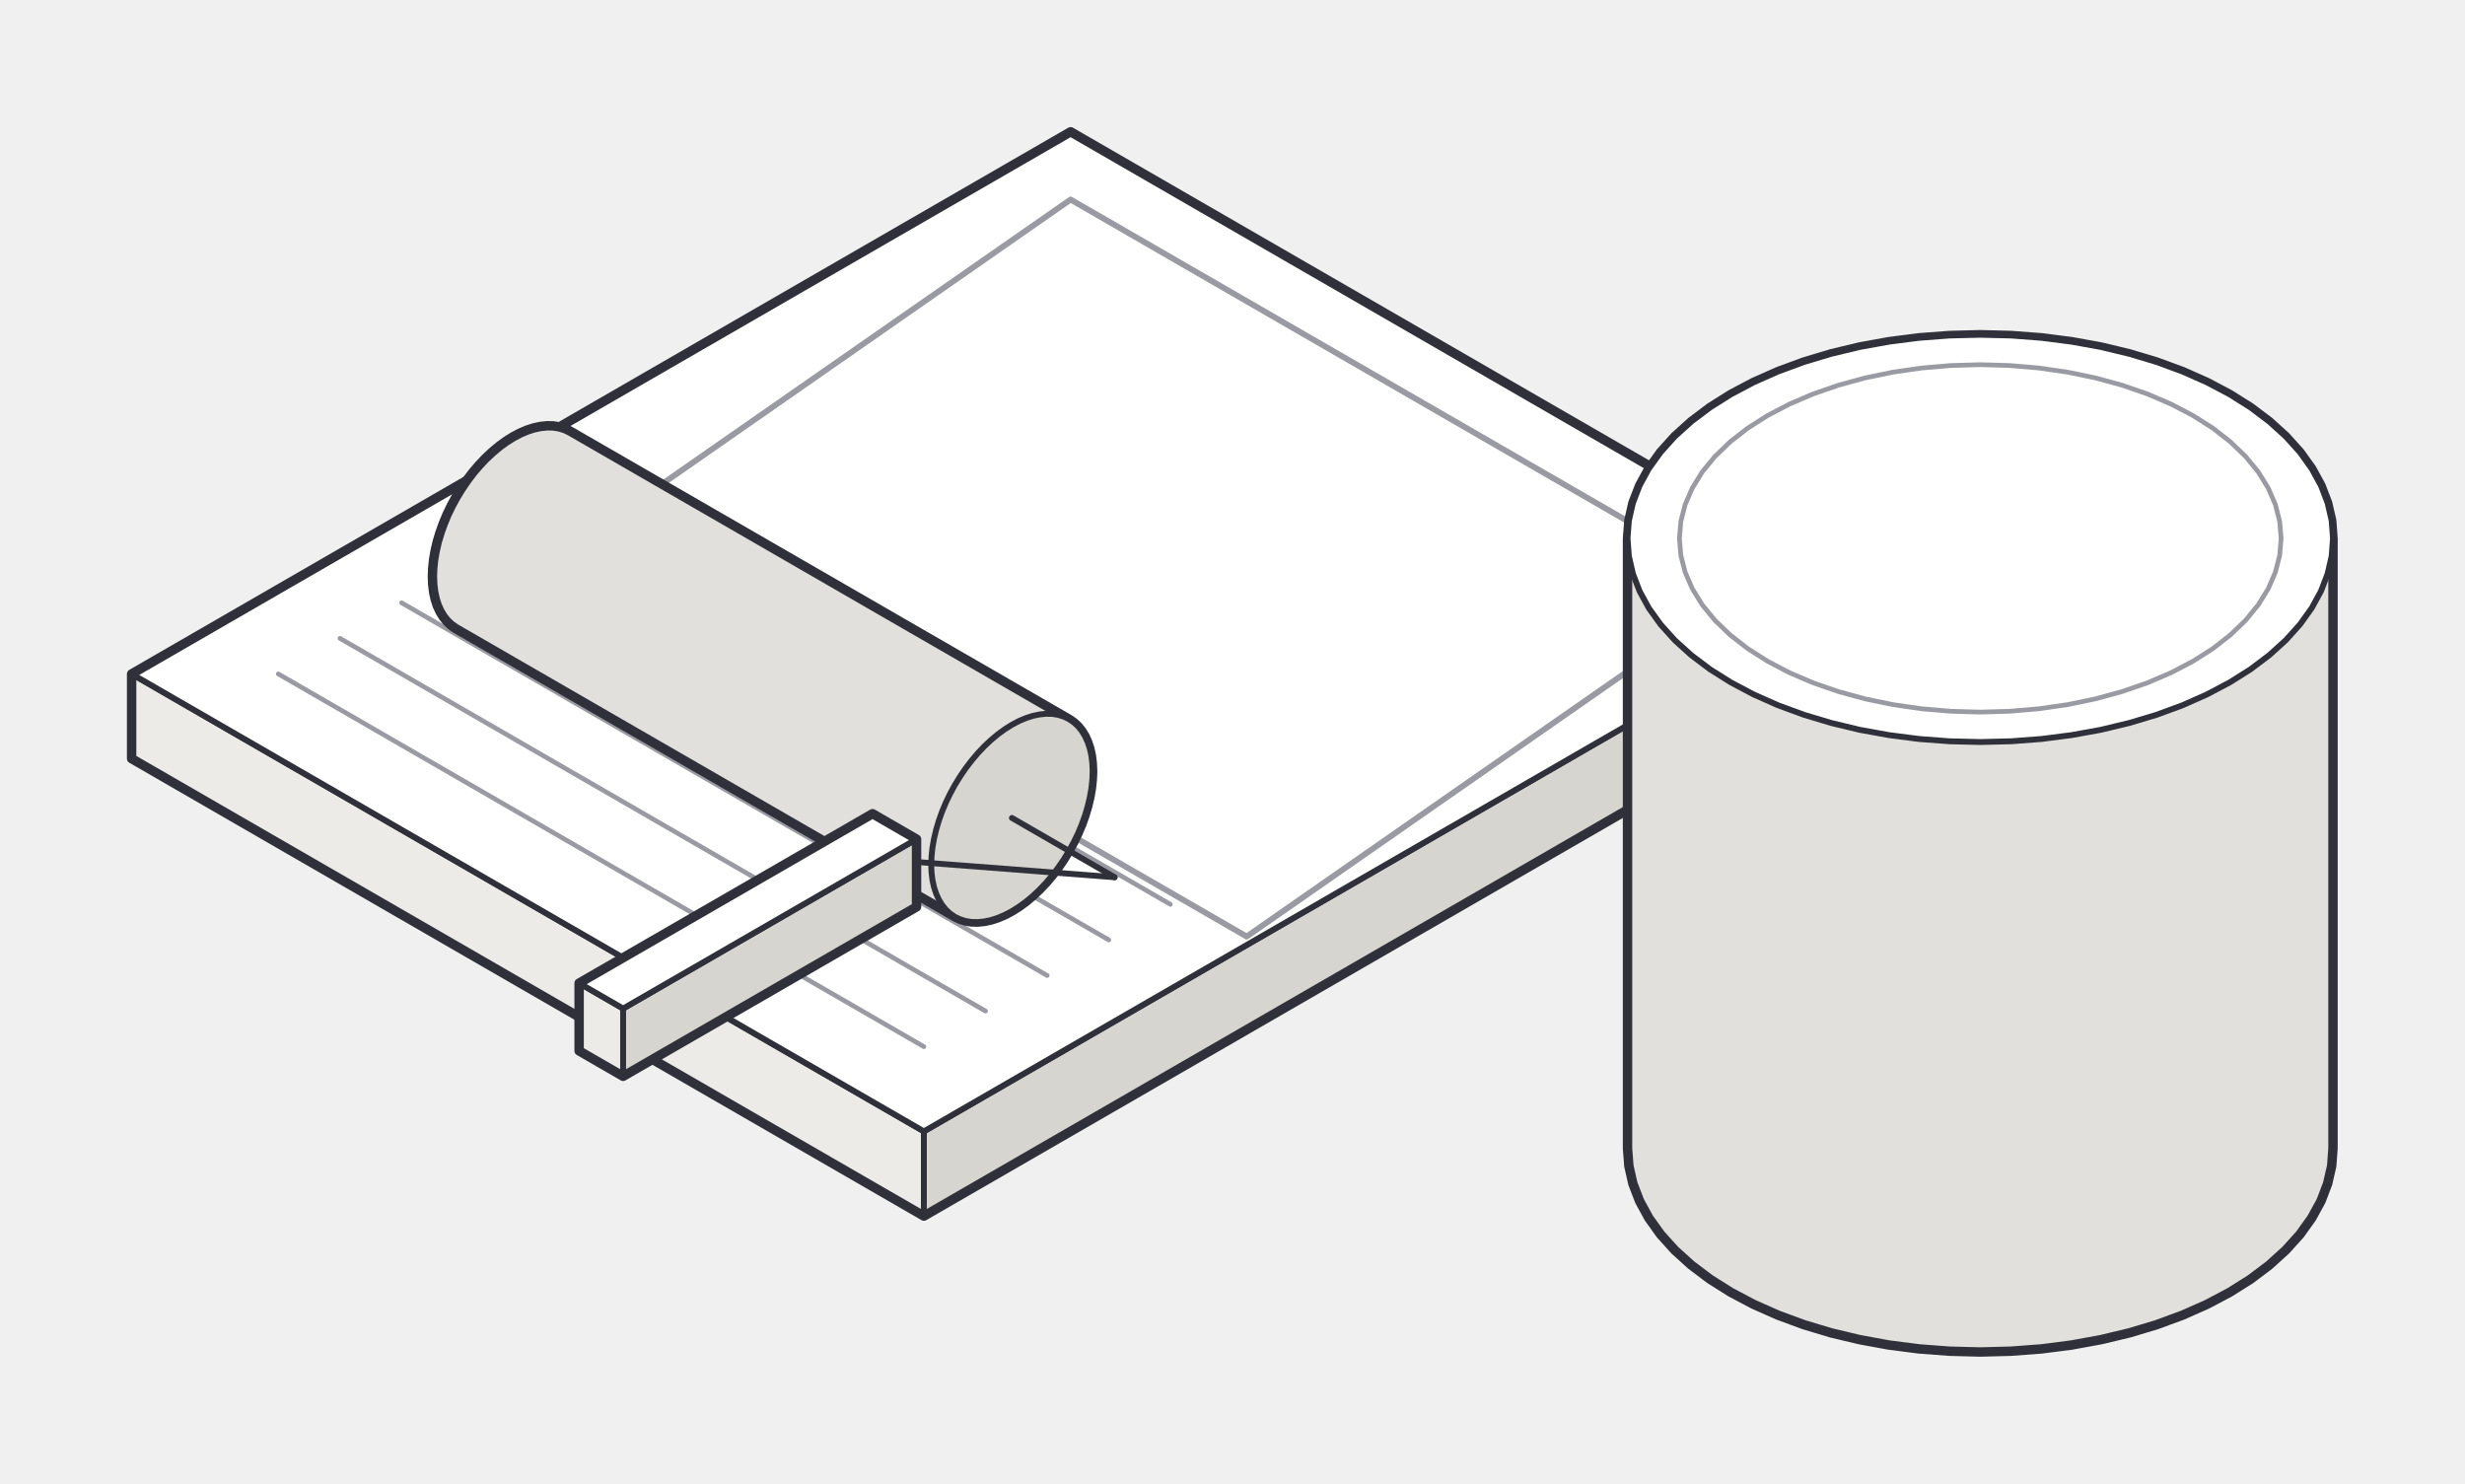
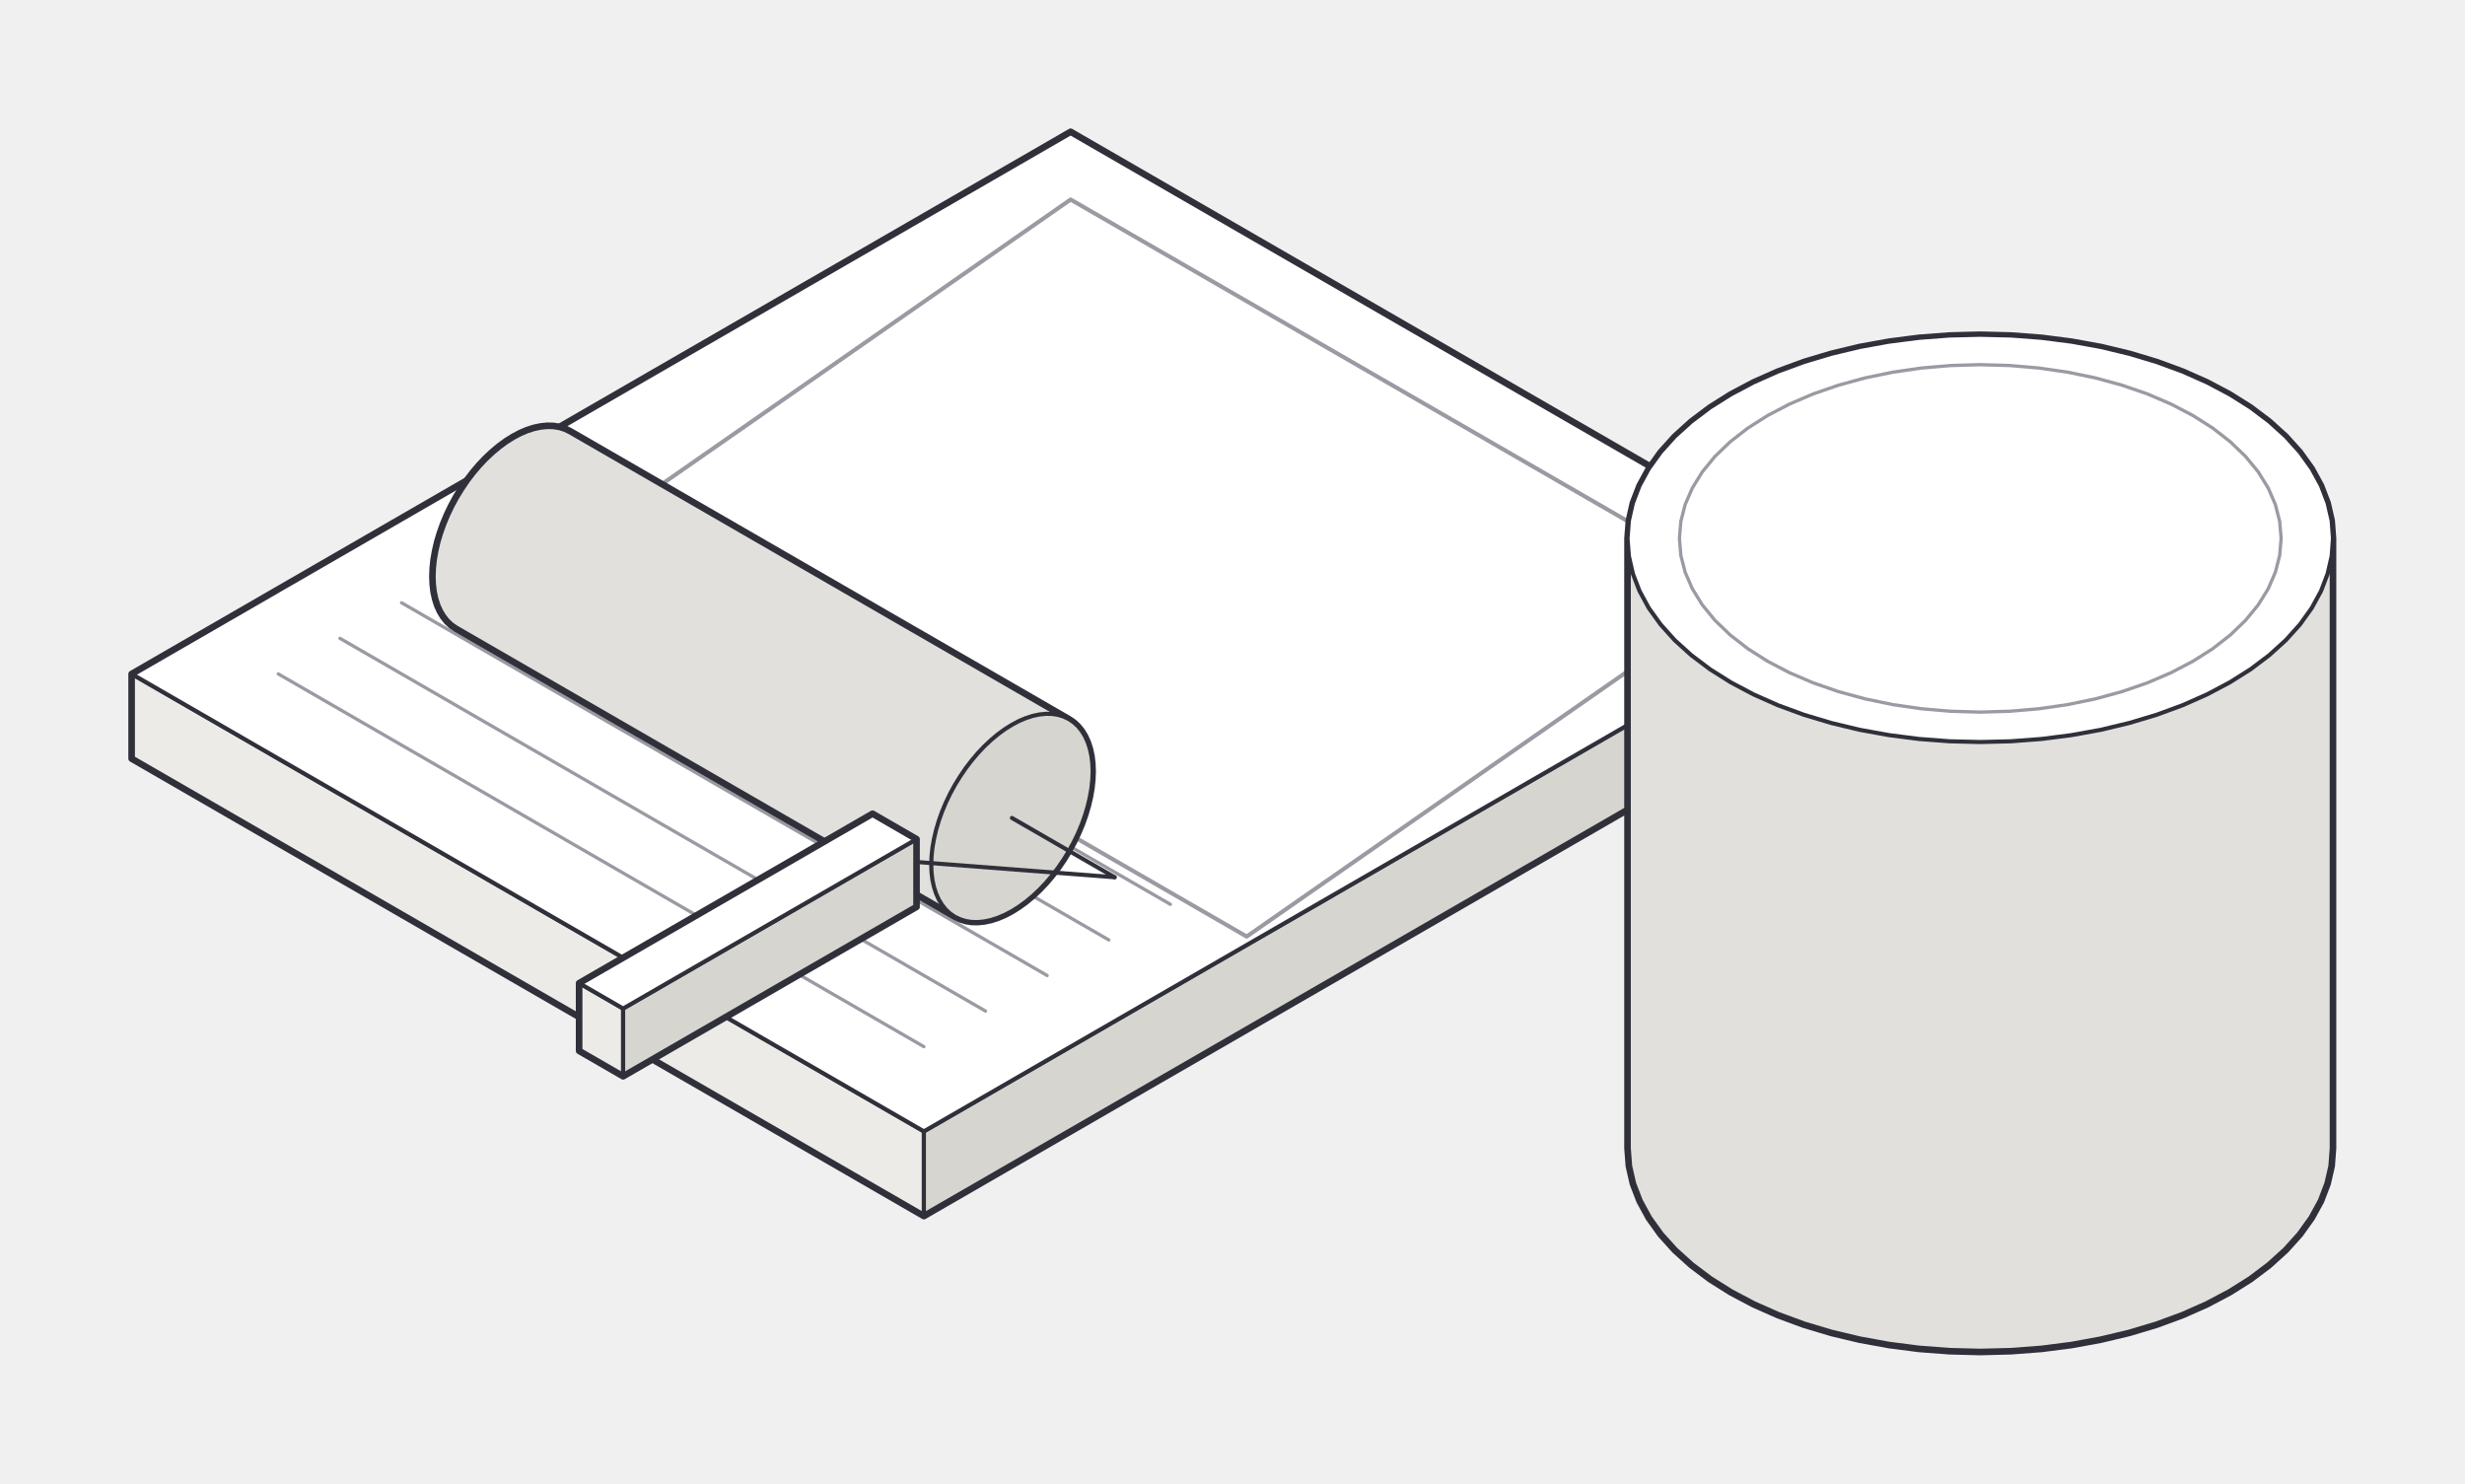
<svg xmlns="http://www.w3.org/2000/svg" viewBox="-227.5 -46.0 523.8 315.3">
-   <polygon points="-199.53,115.20 -31.18,212.40 -31.18,194.40 -199.53,97.20" fill="#ecebe7" stroke="#30303a" stroke-width="1.25" stroke-linejoin="round" stroke-linecap="round" vector-effect="non-scaling-stroke" data-f="left" data-s="stroke" />
-   <polygon points="168.36,97.20 -31.18,212.40 -31.18,194.40 168.36,79.20" fill="#d6d5d0" stroke="#30303a" stroke-width="1.25" stroke-linejoin="round" stroke-linecap="round" vector-effect="non-scaling-stroke" data-f="right" data-s="stroke" />
-   <polygon points="0.00,-18.00 168.36,79.20 -31.18,194.40 -199.53,97.20" fill="#ffffff" stroke="#30303a" stroke-width="1.25" stroke-linejoin="round" stroke-linecap="round" vector-effect="non-scaling-stroke" data-f="top" data-s="stroke" />
-   <polygon points="-199.53,97.20 0.00,-18.00 168.35,79.20 168.35,97.20 -31.18,212.40 -199.53,115.20" fill="none" stroke="#30303a" stroke-width="2.0" stroke-linejoin="round" stroke-linecap="round" vector-effect="non-scaling-stroke" data-s="stroke" />
-   <polygon points="0.00,-3.60 143.41,79.20 37.41,153.00 -106.00,70.20" fill="#ffffff" stroke="#9a9aa3" stroke-width="1.25" stroke-linejoin="round" stroke-linecap="round" vector-effect="non-scaling-stroke" data-f="bg" data-s="muted" />
-   <line x1="-115.98" y1="66.96" x2="21.20" y2="146.16" fill="none" stroke="#9a9aa3" stroke-width="1" stroke-linejoin="round" stroke-linecap="round" vector-effect="non-scaling-stroke" data-s="muted" />
-   <line x1="-129.07" y1="74.52" x2="8.11" y2="153.72" fill="none" stroke="#9a9aa3" stroke-width="1" stroke-linejoin="round" stroke-linecap="round" vector-effect="non-scaling-stroke" data-s="muted" />
-   <line x1="-142.17" y1="82.08" x2="-4.99" y2="161.28" fill="none" stroke="#9a9aa3" stroke-width="1" stroke-linejoin="round" stroke-linecap="round" vector-effect="non-scaling-stroke" data-s="muted" />
-   <line x1="-155.26" y1="89.64" x2="-18.08" y2="168.84" fill="none" stroke="#9a9aa3" stroke-width="1" stroke-linejoin="round" stroke-linecap="round" vector-effect="non-scaling-stroke" data-s="muted" />
-   <line x1="-168.36" y1="97.20" x2="-31.18" y2="176.40" fill="none" stroke="#9a9aa3" stroke-width="1" stroke-linejoin="round" stroke-linecap="round" vector-effect="non-scaling-stroke" data-s="muted" />
-   <polygon points="-135.62,76.50 -135.55,74.74 -135.36,72.91 -135.03,71.04 -134.59,69.13 -134.01,67.20 -133.32,65.27 -132.52,63.35 -131.61,61.46 -130.60,59.60 -129.49,57.80 -128.31,56.06 -127.05,54.40 -125.72,52.84 -124.34,51.38 -122.91,50.04 -121.45,48.82 -119.97,47.74 -118.47,46.80 -116.98,46.01 -115.50,45.38 -114.03,44.91 -112.61,44.61 -111.23,44.47 -109.90,44.50 -108.64,44.70 -107.45,45.07 -106.35,45.60 -0.35,106.80 0.67,107.49 1.57,108.33 2.38,109.33 3.07,110.46 3.64,111.72 4.09,113.11 4.42,114.61 4.61,116.21 4.68,117.90 4.61,119.66 4.42,121.49 4.09,123.36 3.64,125.27 3.07,127.19 2.38,129.13 1.57,131.05 0.67,132.94 -0.35,134.80 -1.45,136.60 -2.63,138.34 -3.90,140.00 -5.22,141.56 -6.61,143.02 -8.03,144.36 -9.49,145.58 -10.98,146.66 -12.47,147.60 -13.96,148.39 -15.45,149.02 -16.91,149.49 -18.34,149.79 -19.72,149.93 -21.04,149.90 -22.31,149.70 -23.49,149.33 -24.60,148.80 -130.60,87.60 -131.61,86.91 -132.52,86.07 -133.32,85.07 -134.01,83.94 -134.59,82.67 -135.03,81.29 -135.36,79.79 -135.55,78.19" fill="#e1e0dc" stroke="#30303a" stroke-width="2.0" stroke-linejoin="round" stroke-linecap="round" vector-effect="non-scaling-stroke" data-f="side" data-s="stroke" />
-   <polygon points="-29.62,137.70 -29.55,135.94 -29.36,134.11 -29.03,132.24 -28.58,130.33 -28.01,128.40 -27.32,126.47 -26.52,124.55 -25.61,122.66 -24.60,120.80 -23.49,119.00 -22.31,117.26 -21.04,115.60 -19.72,114.04 -18.34,112.58 -16.91,111.24 -15.45,110.02 -13.97,108.94 -12.47,108.00 -10.98,107.21 -9.49,106.58 -8.03,106.11 -6.61,105.81 -5.22,105.67 -3.90,105.70 -2.64,105.90 -1.45,106.27 -0.35,106.80 0.66,107.49 1.58,108.33 2.38,109.33 3.07,110.46 3.64,111.73 4.09,113.11 4.42,114.61 4.61,116.21 4.68,117.90 4.61,119.66 4.42,121.49 4.09,123.36 3.64,125.27 3.07,127.20 2.38,129.13 1.58,131.05 0.66,132.94 -0.35,134.80 -1.45,136.60 -2.64,138.34 -3.90,140.00 -5.22,141.56 -6.61,143.02 -8.03,144.36 -9.49,145.58 -10.98,146.66 -12.47,147.60 -13.97,148.39 -15.45,149.02 -16.91,149.49 -18.34,149.79 -19.72,149.93 -21.04,149.90 -22.31,149.70 -23.49,149.33 -24.60,148.80 -25.61,148.11 -26.52,147.27 -27.32,146.27 -28.01,145.14 -28.58,143.87 -29.03,142.49 -29.36,140.99 -29.55,139.39" fill="#d6d5d0" stroke="#30303a" stroke-width="1.25" stroke-linejoin="round" stroke-linecap="round" vector-effect="non-scaling-stroke" data-f="right" data-s="stroke" />
-   <line x1="-12.47" y1="127.80" x2="9.35" y2="140.40" fill="none" stroke="#30303a" stroke-width="1.25" stroke-linejoin="round" stroke-linecap="round" vector-effect="non-scaling-stroke" data-s="stroke" />
-   <line x1="9.35" y1="140.40" x2="-37.41" y2="136.80" fill="none" stroke="#30303a" stroke-width="1.25" stroke-linejoin="round" stroke-linecap="round" vector-effect="non-scaling-stroke" data-s="stroke" />
-   <polygon points="-104.44,177.30 -95.09,182.70 -95.09,168.30 -104.44,162.90" fill="#ecebe7" stroke="#30303a" stroke-width="1.25" stroke-linejoin="round" stroke-linecap="round" vector-effect="non-scaling-stroke" data-f="left" data-s="stroke" />
-   <polygon points="-32.74,146.70 -95.09,182.70 -95.09,168.30 -32.74,132.30" fill="#d6d5d0" stroke="#30303a" stroke-width="1.25" stroke-linejoin="round" stroke-linecap="round" vector-effect="non-scaling-stroke" data-f="right" data-s="stroke" />
-   <polygon points="-42.09,126.90 -32.74,132.30 -95.09,168.30 -104.44,162.90" fill="#ffffff" stroke="#30303a" stroke-width="1.25" stroke-linejoin="round" stroke-linecap="round" vector-effect="non-scaling-stroke" data-f="top" data-s="stroke" />
-   <polygon points="-104.44,162.90 -42.09,126.90 -32.74,132.30 -32.74,146.70 -95.09,182.70 -104.44,177.30" fill="none" stroke="#30303a" stroke-width="2.0" stroke-linejoin="round" stroke-linecap="round" vector-effect="non-scaling-stroke" data-s="stroke" />
-   <polygon points="118.34,68.40 118.63,64.63 119.48,60.88 120.90,57.20 122.86,53.60 125.36,50.11 128.38,46.76 131.90,43.58 135.88,40.58 140.30,37.80 145.12,35.25 150.31,32.95 155.82,30.92 161.62,29.18 167.66,27.73 173.90,26.60 180.28,25.78 186.76,25.29 193.30,25.12 199.83,25.29 206.31,25.78 212.70,26.60 218.93,27.73 224.97,29.18 230.77,30.92 236.29,32.95 241.48,35.25 246.30,37.80 250.72,40.58 254.70,43.58 258.21,46.76 261.23,50.11 263.73,53.60 265.70,57.20 267.11,60.88 267.97,64.63 268.25,68.40 268.25,198.00 267.97,201.77 267.11,205.51 265.70,209.20 263.73,212.80 261.23,216.29 258.21,219.64 254.70,222.82 250.72,225.82 246.30,228.60 241.48,231.15 236.29,233.45 230.77,235.48 224.97,237.22 218.93,238.66 212.70,239.80 206.31,240.62 199.83,241.11 193.30,241.28 186.76,241.11 180.28,240.62 173.90,239.80 167.66,238.66 161.62,237.22 155.82,235.48 150.31,233.45 145.12,231.15 140.30,228.60 135.88,225.82 131.90,222.82 128.38,219.64 125.36,216.29 122.86,212.80 120.90,209.20 119.48,205.51 118.63,201.77 118.34,198.00" fill="#e1e0dc" stroke="#30303a" stroke-width="2.0" stroke-linejoin="round" stroke-linecap="round" vector-effect="non-scaling-stroke" data-f="side" data-s="stroke" />
-   <polygon points="246.30,99.00 241.48,101.55 236.29,103.85 230.77,105.88 224.97,107.62 218.93,109.07 212.70,110.20 206.31,111.02 199.83,111.51 193.30,111.67 186.76,111.51 180.28,111.02 173.90,110.20 167.66,109.07 161.62,107.62 155.82,105.88 150.30,103.85 145.12,101.55 140.30,99.00 135.88,96.22 131.90,93.22 128.38,90.04 125.37,86.69 122.86,83.20 120.90,79.60 119.48,75.91 118.63,72.17 118.34,68.40 118.63,64.63 119.48,60.89 120.90,57.20 122.86,53.60 125.37,50.11 128.38,46.76 131.90,43.58 135.88,40.58 140.30,37.80 145.12,35.25 150.30,32.95 155.82,30.92 161.62,29.18 167.66,27.73 173.90,26.60 180.28,25.78 186.76,25.29 193.30,25.13 199.83,25.29 206.31,25.78 212.70,26.60 218.93,27.73 224.97,29.18 230.77,30.92 236.29,32.95 241.48,35.25 246.30,37.80 250.72,40.58 254.70,43.58 258.21,46.76 261.23,50.11 263.73,53.60 265.70,57.20 267.11,60.89 267.97,64.63 268.25,68.40 267.97,72.17 267.11,75.91 265.70,79.60 263.73,83.20 261.23,86.69 258.21,90.04 254.70,93.22 250.72,96.22" fill="#ffffff" stroke="#30303a" stroke-width="1.25" stroke-linejoin="round" stroke-linecap="round" vector-effect="non-scaling-stroke" data-f="top" data-s="stroke" />
-   <polygon points="238.50,94.50 233.85,96.93 228.82,99.09 223.43,100.95 217.76,102.50 211.86,103.72 205.77,104.60 199.56,105.13 193.30,105.31 187.03,105.13 180.82,104.60 174.74,103.72 168.83,102.50 163.16,100.95 157.78,99.09 152.74,96.93 148.09,94.50 143.88,91.82 140.14,88.91 136.91,85.80 134.23,82.53 132.12,79.11 130.59,75.60 129.67,72.02 129.37,68.40 129.67,64.78 130.59,61.20 132.12,57.69 134.23,54.27 136.91,51.00 140.14,47.89 143.88,44.98 148.09,42.30 152.74,39.87 157.78,37.71 163.16,35.85 168.83,34.30 174.74,33.08 180.82,32.20 187.03,31.67 193.30,31.49 199.56,31.67 205.77,32.20 211.86,33.08 217.76,34.30 223.43,35.85 228.82,37.71 233.85,39.87 238.50,42.30 242.72,44.98 246.45,47.89 249.68,51.00 252.36,54.27 254.48,57.69 256.00,61.20 256.92,64.78 257.23,68.40 256.92,72.02 256.00,75.60 254.48,79.11 252.36,82.53 249.68,85.80 246.45,88.91 242.72,91.82" fill="none" stroke="#9a9aa3" stroke-width="1" stroke-linejoin="round" stroke-linecap="round" vector-effect="non-scaling-stroke" data-s="muted" />
+   <polygon points="-199.53,115.20 -31.18,212.40 -31.18,194.40 -199.53,97.20" fill="#ecebe7" stroke="#30303a" stroke-width="0.877" stroke-linejoin="round" stroke-linecap="round" data-f="left" data-s="stroke" />
+   <polygon points="168.36,97.20 -31.18,212.40 -31.18,194.40 168.36,79.20" fill="#d6d5d0" stroke="#30303a" stroke-width="0.877" stroke-linejoin="round" stroke-linecap="round" data-f="right" data-s="stroke" />
+   <polygon points="0.00,-18.00 168.36,79.20 -31.18,194.40 -199.53,97.20" fill="#ffffff" stroke="#30303a" stroke-width="0.877" stroke-linejoin="round" stroke-linecap="round" data-f="top" data-s="stroke" />
+   <polygon points="-199.53,97.20 0.00,-18.00 168.35,79.20 168.35,97.20 -31.18,212.40 -199.53,115.20" fill="none" stroke="#30303a" stroke-width="1.403" stroke-linejoin="round" stroke-linecap="round" data-s="stroke" />
+   <polygon points="0.00,-3.60 143.41,79.20 37.41,153.00 -106.00,70.20" fill="#ffffff" stroke="#9a9aa3" stroke-width="0.877" stroke-linejoin="round" stroke-linecap="round" data-f="bg" data-s="muted" />
+   <line x1="-115.98" y1="66.96" x2="21.20" y2="146.16" fill="none" stroke="#9a9aa3" stroke-width="0.702" stroke-linejoin="round" stroke-linecap="round" data-s="muted" />
+   <line x1="-129.07" y1="74.52" x2="8.11" y2="153.72" fill="none" stroke="#9a9aa3" stroke-width="0.702" stroke-linejoin="round" stroke-linecap="round" data-s="muted" />
+   <line x1="-142.17" y1="82.08" x2="-4.99" y2="161.28" fill="none" stroke="#9a9aa3" stroke-width="0.702" stroke-linejoin="round" stroke-linecap="round" data-s="muted" />
+   <line x1="-155.26" y1="89.64" x2="-18.08" y2="168.84" fill="none" stroke="#9a9aa3" stroke-width="0.702" stroke-linejoin="round" stroke-linecap="round" data-s="muted" />
+   <line x1="-168.36" y1="97.20" x2="-31.18" y2="176.40" fill="none" stroke="#9a9aa3" stroke-width="0.702" stroke-linejoin="round" stroke-linecap="round" data-s="muted" />
+   <polygon points="-135.62,76.50 -135.55,74.74 -135.36,72.91 -135.03,71.04 -134.59,69.13 -134.01,67.20 -133.32,65.27 -132.52,63.35 -131.61,61.46 -130.60,59.60 -129.49,57.80 -128.31,56.06 -127.05,54.40 -125.72,52.84 -124.34,51.38 -122.91,50.04 -121.45,48.82 -119.97,47.74 -118.47,46.80 -116.98,46.01 -115.50,45.38 -114.03,44.91 -112.61,44.61 -111.23,44.47 -109.90,44.50 -108.64,44.70 -107.45,45.07 -106.35,45.60 -0.35,106.80 0.67,107.49 1.57,108.33 2.38,109.33 3.07,110.46 3.64,111.72 4.09,113.11 4.42,114.61 4.61,116.21 4.68,117.90 4.61,119.66 4.42,121.49 4.09,123.36 3.64,125.27 3.07,127.19 2.38,129.13 1.57,131.05 0.67,132.94 -0.35,134.80 -1.45,136.60 -2.63,138.34 -3.90,140.00 -5.22,141.56 -6.61,143.02 -8.03,144.36 -9.49,145.58 -10.98,146.66 -12.47,147.60 -13.96,148.39 -15.45,149.02 -16.91,149.49 -18.34,149.79 -19.72,149.93 -21.04,149.90 -22.31,149.70 -23.49,149.33 -24.60,148.80 -130.60,87.60 -131.61,86.91 -132.52,86.07 -133.32,85.07 -134.01,83.94 -134.59,82.67 -135.03,81.29 -135.36,79.79 -135.55,78.19" fill="#e1e0dc" stroke="#30303a" stroke-width="1.403" stroke-linejoin="round" stroke-linecap="round" data-f="side" data-s="stroke" />
+   <polygon points="-29.62,137.70 -29.55,135.94 -29.36,134.11 -29.03,132.24 -28.58,130.33 -28.01,128.40 -27.32,126.47 -26.52,124.55 -25.61,122.66 -24.60,120.80 -23.49,119.00 -22.31,117.26 -21.04,115.60 -19.72,114.04 -18.34,112.58 -16.91,111.24 -15.45,110.02 -13.97,108.94 -12.47,108.00 -10.98,107.21 -9.49,106.58 -8.03,106.11 -6.61,105.81 -5.22,105.67 -3.90,105.70 -2.64,105.90 -1.45,106.27 -0.35,106.80 0.66,107.49 1.58,108.33 2.38,109.33 3.07,110.46 3.64,111.73 4.09,113.11 4.42,114.61 4.61,116.21 4.68,117.90 4.61,119.66 4.42,121.49 4.09,123.36 3.64,125.27 3.07,127.20 2.38,129.13 1.58,131.05 0.66,132.94 -0.35,134.80 -1.45,136.60 -2.64,138.34 -3.90,140.00 -5.22,141.56 -6.61,143.02 -8.03,144.36 -9.49,145.58 -10.98,146.66 -12.47,147.60 -13.97,148.39 -15.45,149.02 -16.91,149.49 -18.34,149.79 -19.72,149.93 -21.04,149.90 -22.31,149.70 -23.49,149.33 -24.60,148.80 -25.61,148.11 -26.52,147.27 -27.32,146.27 -28.01,145.14 -28.58,143.87 -29.03,142.49 -29.36,140.99 -29.55,139.39" fill="#d6d5d0" stroke="#30303a" stroke-width="0.877" stroke-linejoin="round" stroke-linecap="round" data-f="right" data-s="stroke" />
+   <line x1="-12.47" y1="127.80" x2="9.35" y2="140.40" fill="none" stroke="#30303a" stroke-width="0.877" stroke-linejoin="round" stroke-linecap="round" data-s="stroke" />
+   <line x1="9.35" y1="140.40" x2="-37.41" y2="136.80" fill="none" stroke="#30303a" stroke-width="0.877" stroke-linejoin="round" stroke-linecap="round" data-s="stroke" />
+   <polygon points="-104.44,177.30 -95.09,182.70 -95.09,168.30 -104.44,162.90" fill="#ecebe7" stroke="#30303a" stroke-width="0.877" stroke-linejoin="round" stroke-linecap="round" data-f="left" data-s="stroke" />
+   <polygon points="-32.74,146.70 -95.09,182.70 -95.09,168.30 -32.74,132.30" fill="#d6d5d0" stroke="#30303a" stroke-width="0.877" stroke-linejoin="round" stroke-linecap="round" data-f="right" data-s="stroke" />
+   <polygon points="-42.09,126.90 -32.74,132.30 -95.09,168.30 -104.44,162.90" fill="#ffffff" stroke="#30303a" stroke-width="0.877" stroke-linejoin="round" stroke-linecap="round" data-f="top" data-s="stroke" />
+   <polygon points="-104.44,162.90 -42.09,126.90 -32.74,132.30 -32.74,146.70 -95.09,182.70 -104.44,177.30" fill="none" stroke="#30303a" stroke-width="1.403" stroke-linejoin="round" stroke-linecap="round" data-s="stroke" />
+   <polygon points="118.34,68.40 118.63,64.63 119.48,60.88 120.90,57.20 122.86,53.60 125.36,50.11 128.38,46.76 131.90,43.58 135.88,40.58 140.30,37.80 145.12,35.25 150.31,32.95 155.82,30.92 161.62,29.18 167.66,27.73 173.90,26.60 180.28,25.78 186.76,25.29 193.30,25.12 199.83,25.29 206.31,25.78 212.70,26.60 218.93,27.73 224.97,29.18 230.77,30.92 236.29,32.95 241.48,35.25 246.30,37.80 250.72,40.58 254.70,43.58 258.21,46.76 261.23,50.11 263.73,53.60 265.70,57.20 267.11,60.88 267.97,64.63 268.25,68.40 268.25,198.00 267.97,201.77 267.11,205.51 265.70,209.20 263.73,212.80 261.23,216.29 258.21,219.64 254.70,222.82 250.72,225.82 246.30,228.60 241.48,231.15 236.29,233.45 230.77,235.48 224.97,237.22 218.93,238.66 212.70,239.80 206.31,240.62 199.83,241.11 193.30,241.28 186.76,241.11 180.28,240.62 173.90,239.80 167.66,238.66 161.62,237.22 155.82,235.48 150.31,233.45 145.12,231.15 140.30,228.60 135.88,225.82 131.90,222.82 128.38,219.64 125.36,216.29 122.86,212.80 120.90,209.20 119.48,205.51 118.63,201.77 118.34,198.00" fill="#e1e0dc" stroke="#30303a" stroke-width="1.403" stroke-linejoin="round" stroke-linecap="round" data-f="side" data-s="stroke" />
+   <polygon points="246.30,99.00 241.48,101.55 236.29,103.85 230.77,105.88 224.97,107.62 218.93,109.07 212.70,110.20 206.31,111.02 199.83,111.51 193.30,111.67 186.76,111.51 180.28,111.02 173.90,110.20 167.66,109.07 161.62,107.62 155.82,105.88 150.30,103.85 145.12,101.55 140.30,99.00 135.88,96.22 131.90,93.22 128.38,90.04 125.37,86.69 122.86,83.20 120.90,79.60 119.48,75.91 118.63,72.17 118.34,68.40 118.63,64.63 119.48,60.89 120.90,57.20 122.86,53.60 125.37,50.11 128.38,46.76 131.90,43.58 135.88,40.58 140.30,37.80 145.12,35.25 150.30,32.95 155.82,30.92 161.62,29.18 167.66,27.73 173.90,26.60 180.28,25.78 186.76,25.29 193.30,25.13 199.83,25.29 206.31,25.78 212.70,26.60 218.93,27.73 224.97,29.18 230.77,30.92 236.29,32.95 241.48,35.25 246.30,37.80 250.72,40.58 254.70,43.58 258.21,46.76 261.23,50.11 263.73,53.60 265.70,57.20 267.11,60.89 267.97,64.63 268.25,68.40 267.97,72.17 267.11,75.91 265.70,79.60 263.73,83.20 261.23,86.69 258.21,90.04 254.70,93.22 250.72,96.22" fill="#ffffff" stroke="#30303a" stroke-width="0.877" stroke-linejoin="round" stroke-linecap="round" data-f="top" data-s="stroke" />
+   <polygon points="238.50,94.50 233.85,96.93 228.82,99.09 223.43,100.95 217.76,102.50 211.86,103.72 205.77,104.60 199.56,105.13 193.30,105.31 187.03,105.13 180.82,104.60 174.74,103.72 168.83,102.50 163.16,100.95 157.78,99.09 152.74,96.93 148.09,94.50 143.88,91.82 140.14,88.91 136.91,85.80 134.23,82.53 132.12,79.11 130.59,75.60 129.67,72.02 129.37,68.40 129.67,64.78 130.59,61.20 132.12,57.69 134.23,54.27 136.91,51.00 140.14,47.89 143.88,44.98 148.09,42.30 152.74,39.87 157.78,37.71 163.16,35.85 168.83,34.30 174.74,33.08 180.82,32.20 187.03,31.67 193.30,31.49 199.56,31.67 205.77,32.20 211.86,33.08 217.76,34.30 223.43,35.85 228.82,37.71 233.85,39.87 238.50,42.30 242.72,44.98 246.45,47.89 249.68,51.00 252.36,54.27 254.48,57.69 256.00,61.20 256.92,64.78 257.23,68.40 256.92,72.02 256.00,75.60 254.48,79.11 252.36,82.53 249.68,85.80 246.45,88.91 242.72,91.82" fill="none" stroke="#9a9aa3" stroke-width="0.702" stroke-linejoin="round" stroke-linecap="round" data-s="muted" />
</svg>
